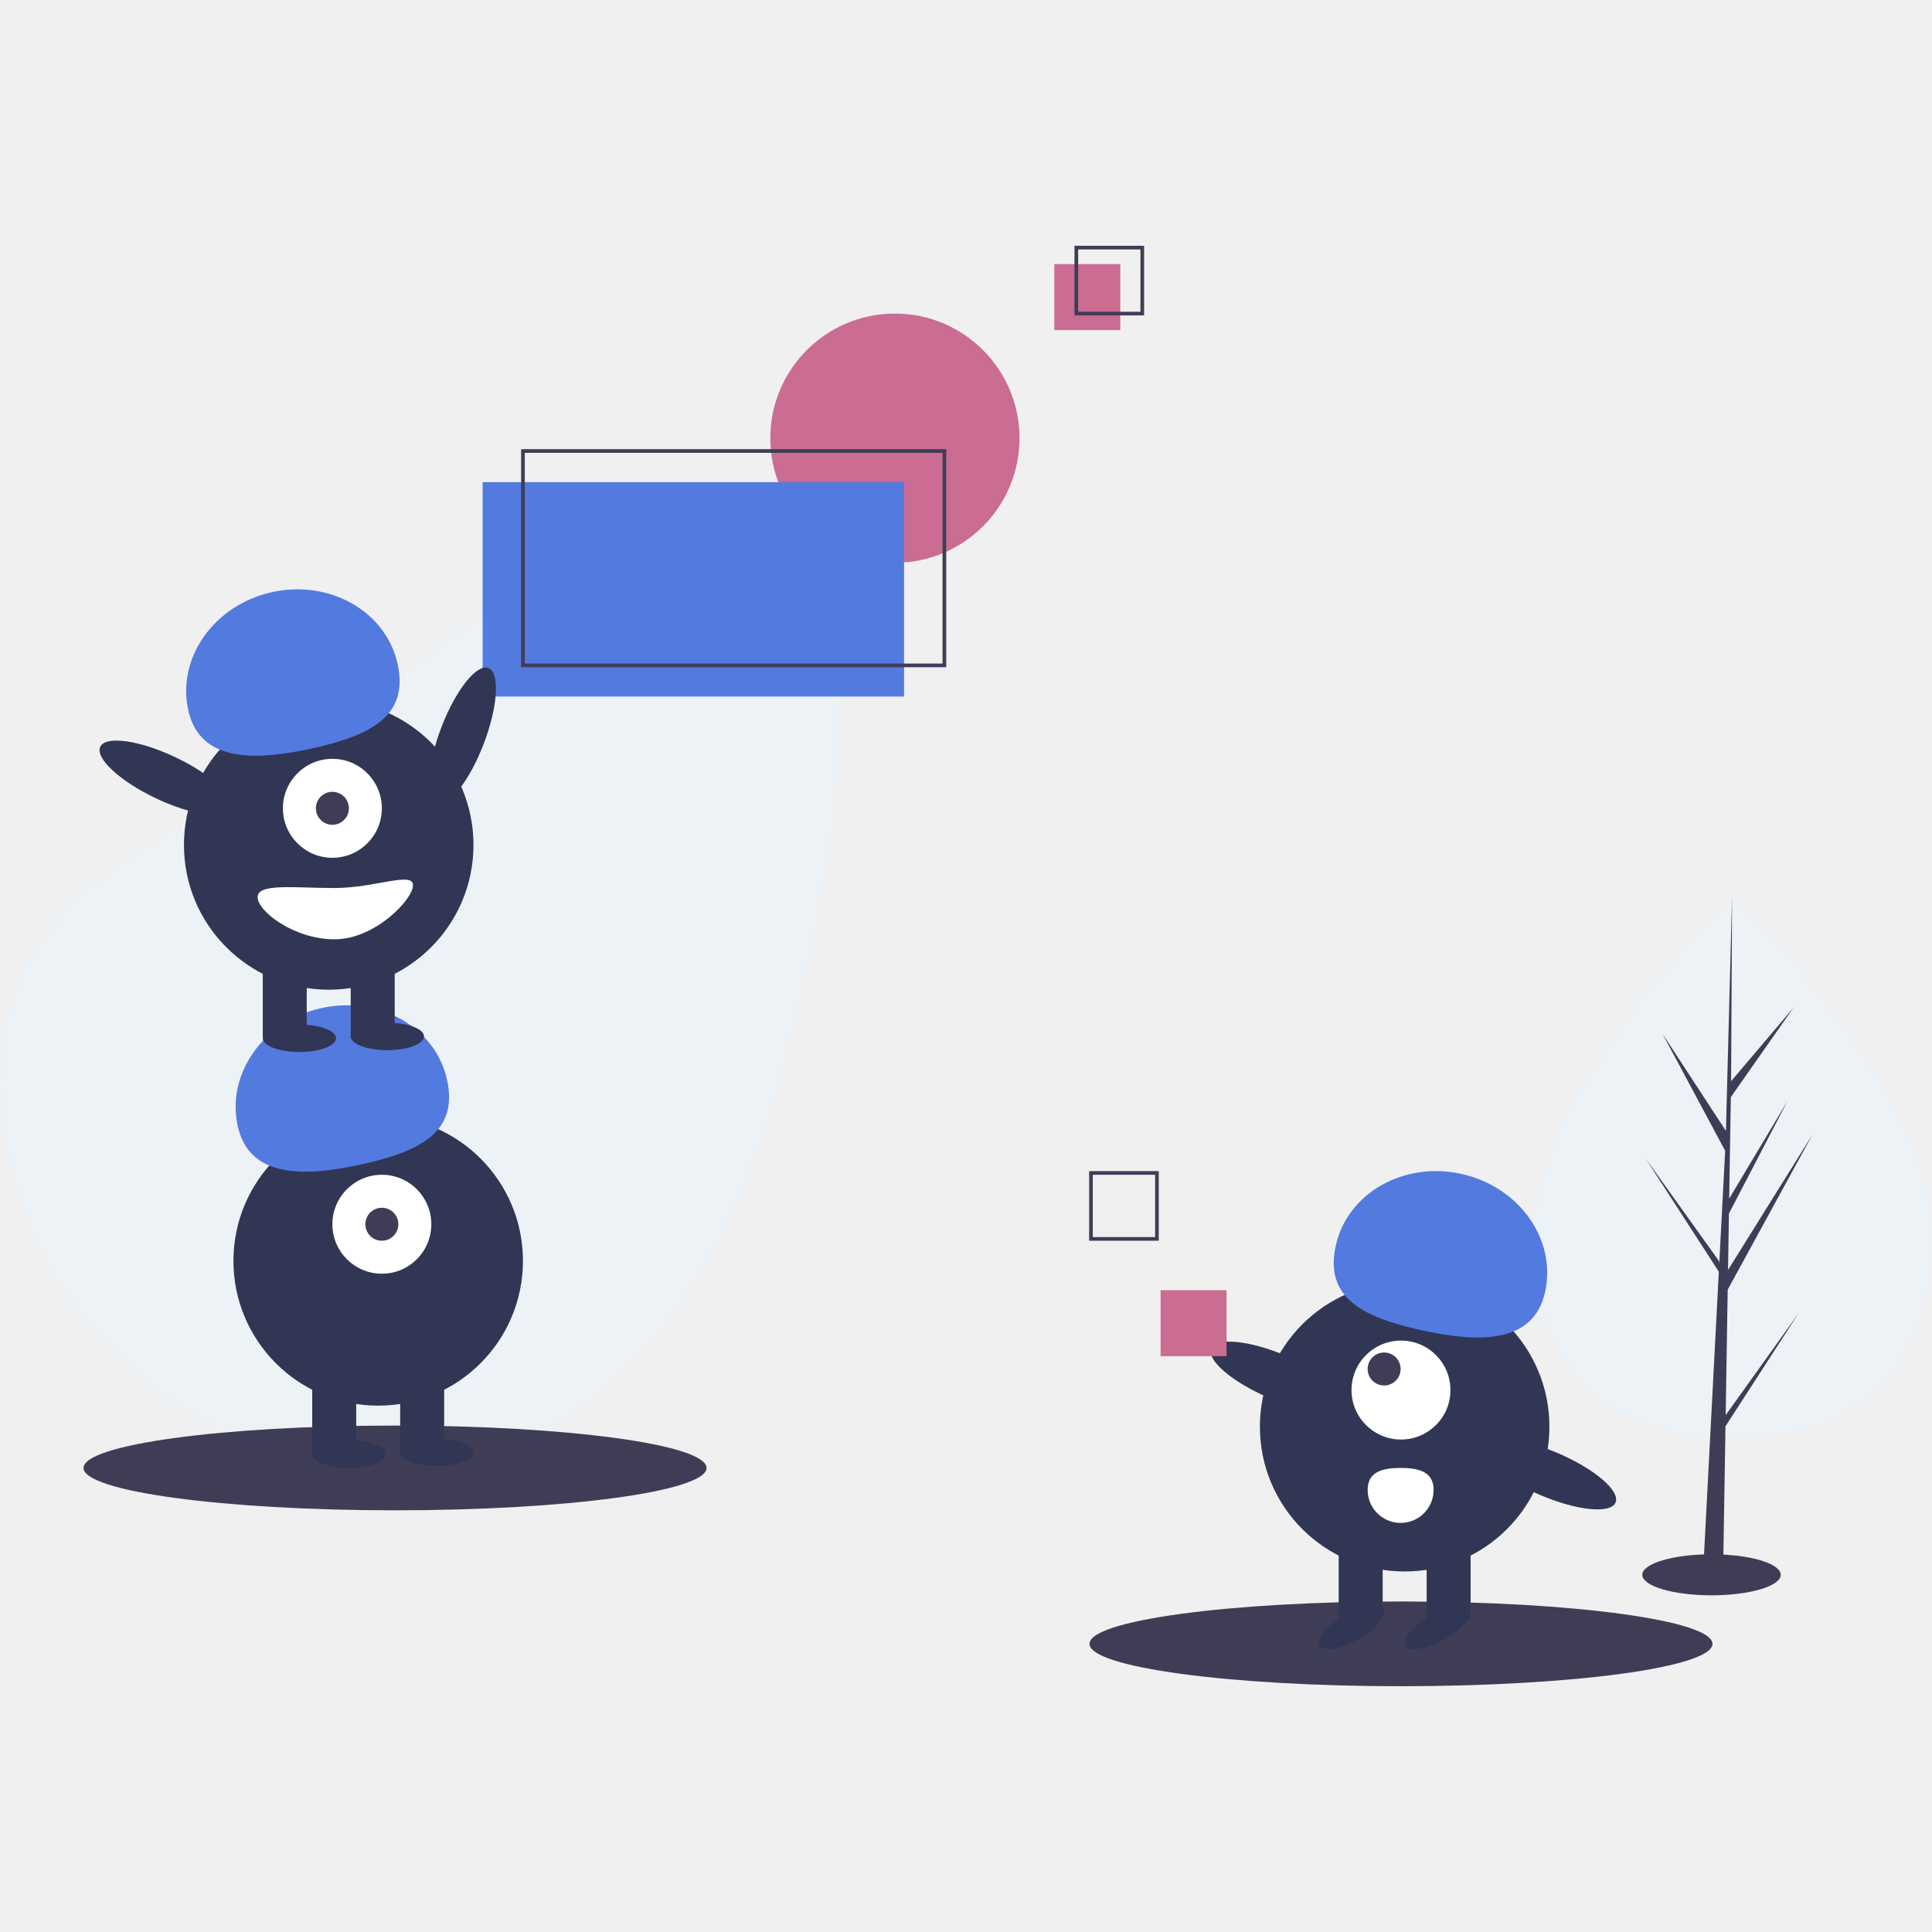
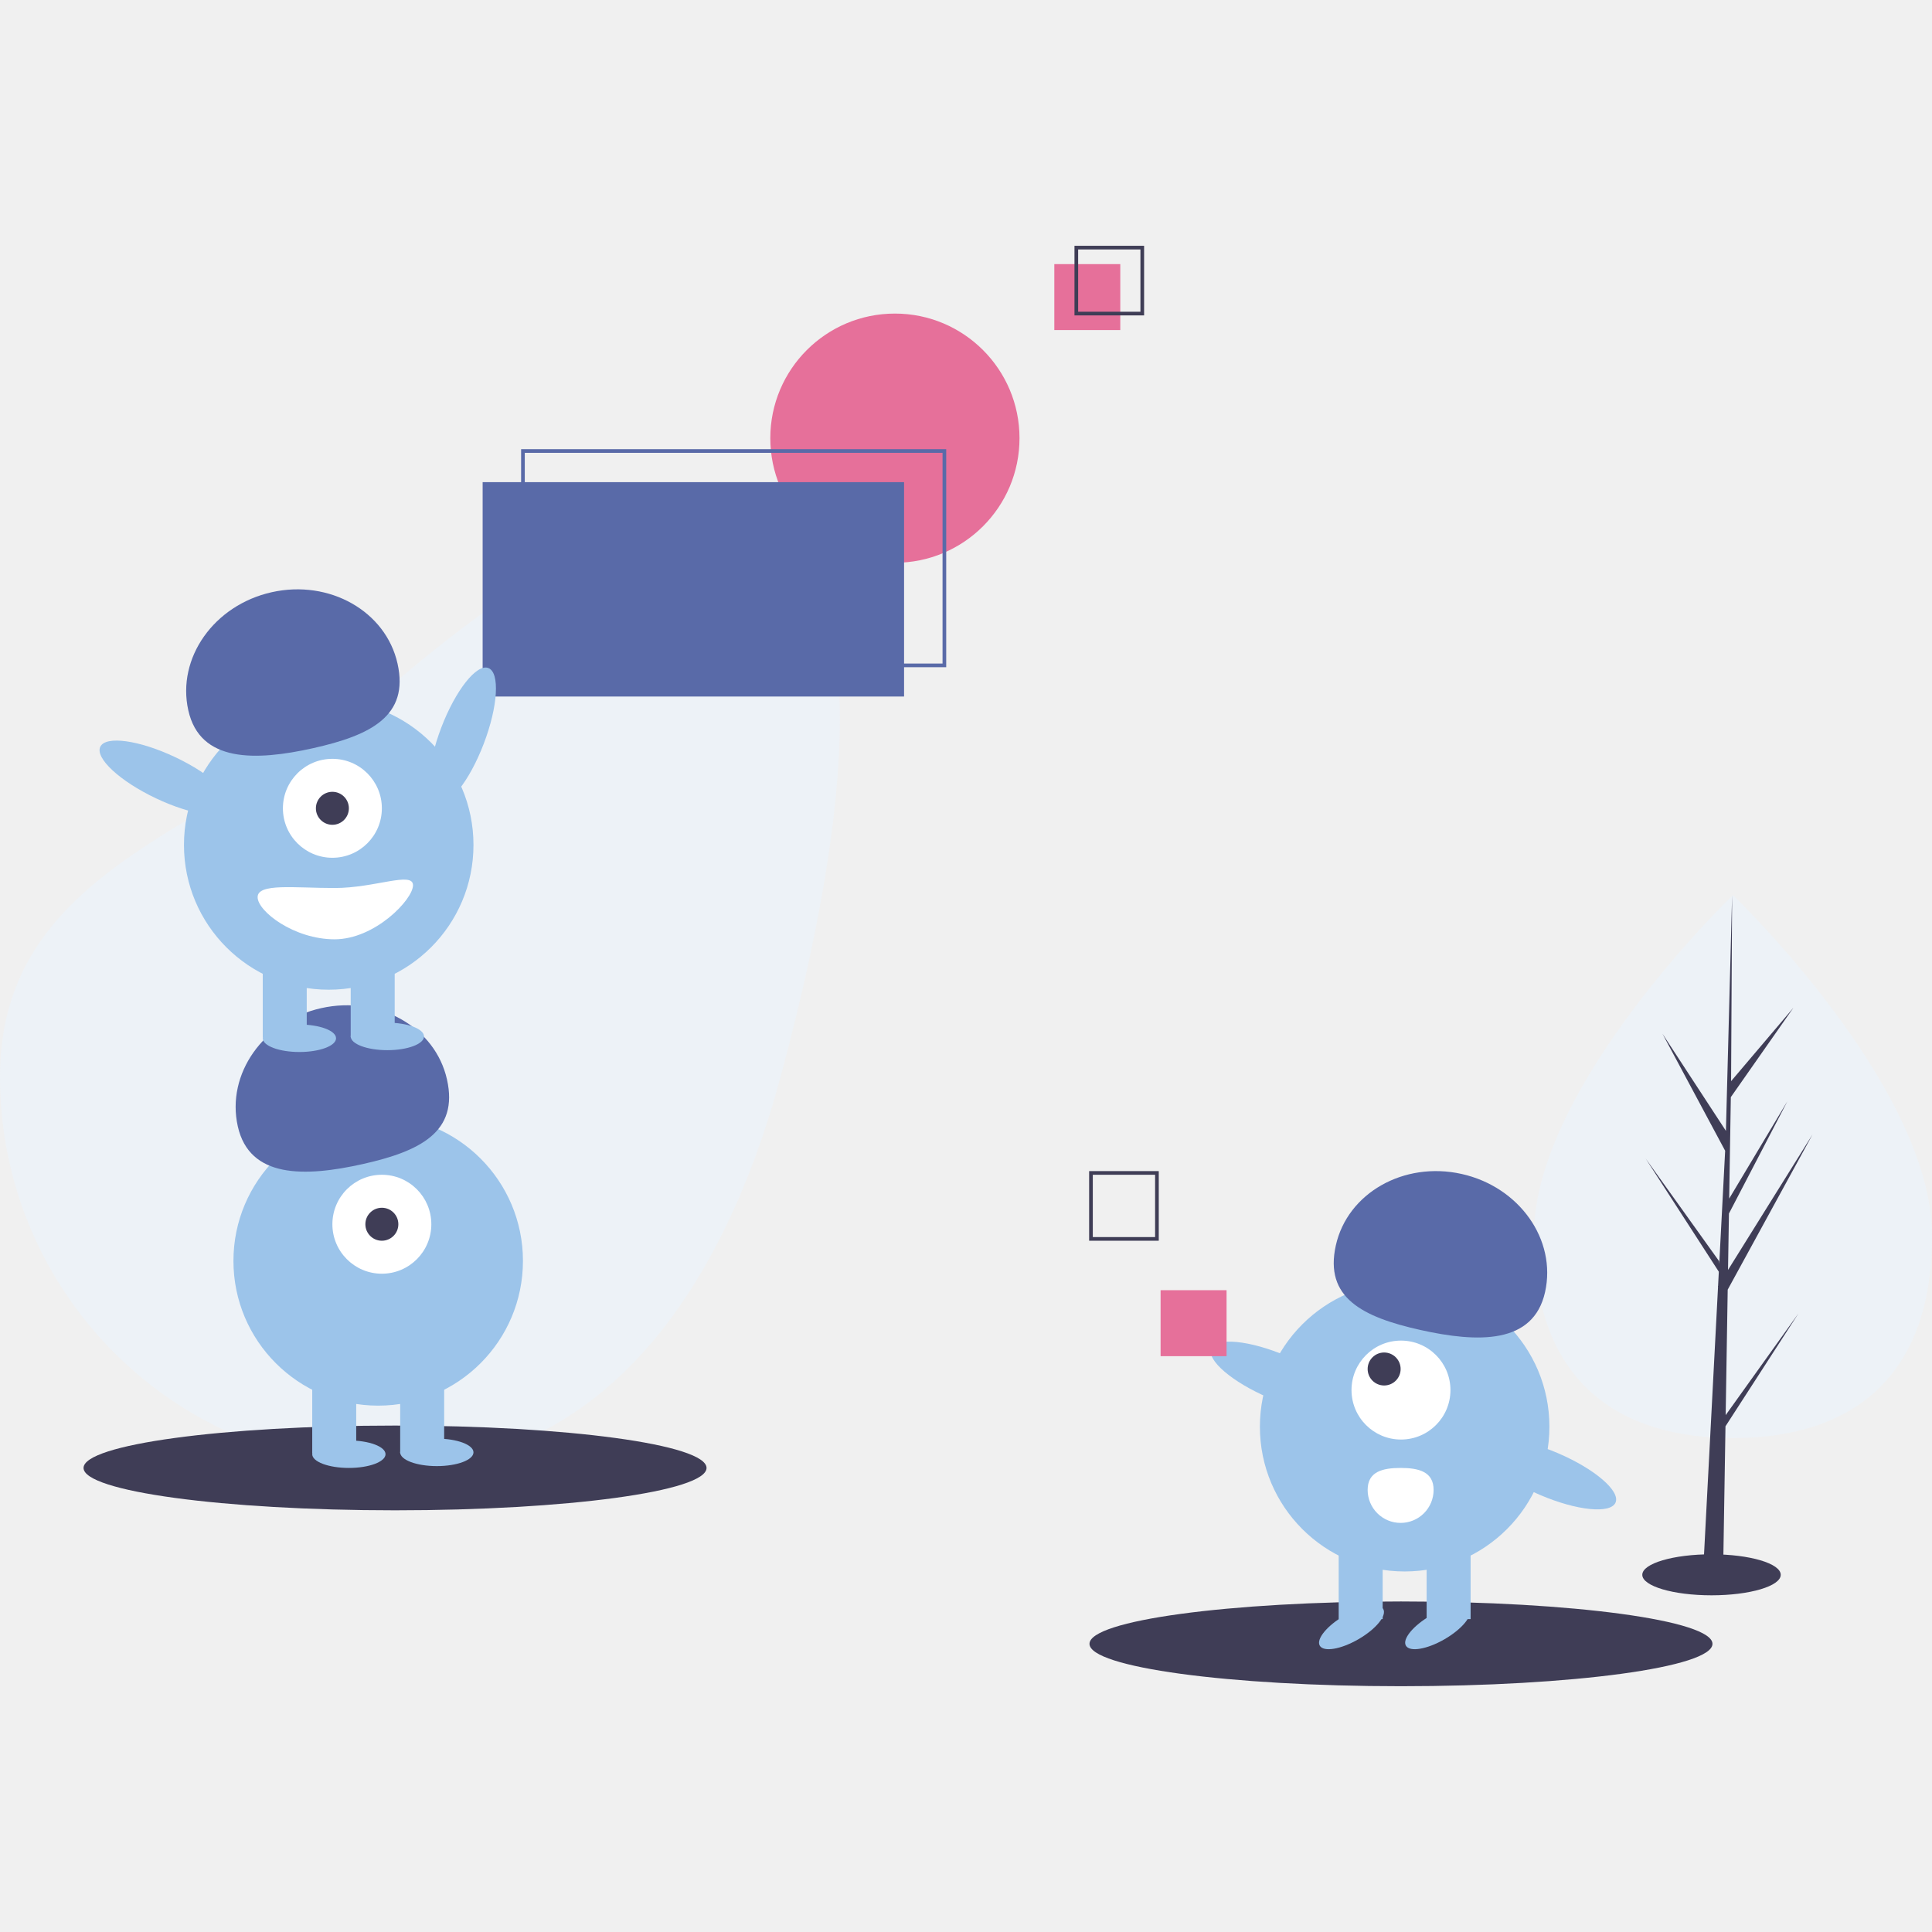
- <svg xmlns="http://www.w3.org/2000/svg" id="a9d5c6ed-9ea4-42a3-ab78-5bac3f9dde90" data-name="Layer 1" width="300" height="300" viewBox="0 0 1054.402 786.127">
-   <path d="M498.799,510c-30.595,113.588-95.363,213-213,213s-213-95.363-213-213,123.99-136.088,213-213C466.553,140.814,593.81,157.253,498.799,510Z" transform="translate(-72.79886 -56.4364)" fill="#edf2f7" />
-   <circle cx="488.402" cy="105" r="68" fill="#cb6c92" />
-   <rect x="575.402" y="10" width="36" height="36" fill="#cb6c92" />
-   <ellipse cx="215.598" cy="667" rx="170" ry="23.127" fill="#3f3d56" />
-   <rect x="263.402" y="129" width="230" height="117" fill="#537adf" />
-   <circle cx="206.402" cy="554" r="79" fill="#313654" />
-   <rect x="170.402" y="616" width="24" height="43" fill="#313654" />
-   <rect x="218.402" y="616" width="24" height="43" fill="#313654" />
-   <ellipse cx="190.402" cy="659.5" rx="20" ry="7.5" fill="#313654" />
-   <ellipse cx="238.402" cy="658.5" rx="20" ry="7.5" fill="#313654" />
-   <circle cx="208.402" cy="534" r="27" fill="#fff" />
-   <circle cx="208.402" cy="534" r="9" fill="#3f3d56" />
-   <path d="M202.568,536.969c-6.379-28.568,14.012-57.434,45.544-64.475s62.265,10.41,68.644,38.978-14.519,39.104-46.051,46.145S208.947,565.536,202.568,536.969Z" transform="translate(-72.79886 -56.4364)" fill="#537adf" />
-   <circle cx="179.402" cy="327" r="79" fill="#313654" />
-   <rect x="143.402" y="389" width="24" height="43" fill="#313654" />
-   <rect x="191.402" y="389" width="24" height="43" fill="#313654" />
-   <ellipse cx="163.402" cy="432.5" rx="20" ry="7.5" fill="#313654" />
-   <ellipse cx="211.402" cy="431.5" rx="20" ry="7.5" fill="#313654" />
-   <circle cx="181.402" cy="307" r="27" fill="#fff" />
-   <circle cx="181.402" cy="307" r="9" fill="#3f3d56" />
-   <path d="M175.568,309.969c-6.379-28.568,14.012-57.434,45.544-64.475s62.265,10.41,68.644,38.978-14.519,39.104-46.051,46.145S181.947,338.536,175.568,309.969Z" transform="translate(-72.79886 -56.4364)" fill="#537adf" />
-   <ellipse cx="325.221" cy="323.78" rx="39.5" ry="12.4" transform="translate(-166.132 455.5315) rotate(-69.08217)" fill="#313654" />
-   <ellipse cx="163.221" cy="346.78" rx="12.4" ry="39.5" transform="translate(-292.8484 289.2128) rotate(-64.62574)" fill="#313654" />
-   <path d="M213.397,411.936c0,7.732,19.909,23,42,23s42.805-21.768,42.805-29.5-20.713,1.5-42.805,1.5S213.397,404.204,213.397,411.936Z" transform="translate(-72.79886 -56.4364)" fill="#fff" />
-   <rect x="285.402" y="112" width="230" height="117" fill="none" stroke="#3f3d56" stroke-miterlimit="10" stroke-width="2" />
-   <rect x="587.402" y="1" width="36" height="36" fill="none" stroke="#3f3d56" stroke-miterlimit="10" stroke-width="2" />
-   <path d="M1127.201,596.733c0,81.828-48.645,110.399-108.652,110.399s-108.652-28.571-108.652-110.399,108.652-185.925,108.652-185.925S1127.201,514.906,1127.201,596.733Z" transform="translate(-72.79886 -56.4364)" fill="#edf2f7" />
-   <polygon points="941.792 638.179 942.905 569.696 989.215 484.974 943.079 558.954 943.58 528.161 975.496 466.865 943.712 520.012 943.712 520.013 944.612 464.631 978.789 415.832 944.753 455.922 945.315 354.372 941.783 488.806 942.073 483.26 907.325 430.072 941.516 493.906 938.278 555.758 938.182 554.116 898.123 498.144 938.06 559.916 937.655 567.651 937.583 567.767 937.616 568.402 929.402 725.325 940.377 725.325 941.693 644.272 981.533 582.651 941.792 638.179" fill="#3f3d56" />
-   <ellipse cx="934.07" cy="725.322" rx="37.779" ry="11.194" fill="#3f3d56" />
-   <ellipse cx="764.598" cy="763" rx="170" ry="23.127" fill="#3f3d56" />
-   <circle cx="766.598" cy="644.5" r="79" fill="#313654" />
-   <rect x="851.397" y="762.936" width="24" height="43" transform="translate(1653.994 1512.436) rotate(-180)" fill="#313654" />
-   <rect x="803.397" y="762.936" width="24" height="43" transform="translate(1557.994 1512.436) rotate(-180)" fill="#313654" />
-   <ellipse cx="810.397" cy="810.436" rx="20" ry="7.5" transform="translate(-369.4445 457.3398) rotate(-30)" fill="#313654" />
-   <ellipse cx="857.397" cy="810.436" rx="20" ry="7.5" transform="translate(-363.1477 480.8398) rotate(-30)" fill="#313654" />
-   <circle cx="764.598" cy="624.5" r="27" fill="#fff" />
-   <circle cx="755.402" cy="613" r="9" fill="#3f3d56" />
-   <path d="M916.029,627.469c6.379-28.568-14.012-57.434-45.544-64.475s-62.265,10.41-68.644,38.978,14.519,39.104,46.051,46.145S909.65,656.036,916.029,627.469Z" transform="translate(-72.79886 -56.4364)" fill="#537adf" />
-   <ellipse cx="770.181" cy="673.78" rx="12.4" ry="39.5" transform="translate(-225.0964 1060.279) rotate(-66.82884)" fill="#313654" />
-   <ellipse cx="918.181" cy="726.78" rx="12.4" ry="39.5" transform="translate(-184.056 1228.486) rotate(-66.82884)" fill="#313654" />
-   <rect x="633.402" y="570" width="36" height="36" fill="#cb6c92" />
-   <rect x="595.402" y="506" width="36" height="36" fill="none" stroke="#3f3d56" stroke-miterlimit="10" stroke-width="2" />
-   <path d="M855.201,735.436a18,18,0,0,1-36,0c0-9.941,8.059-12,18-12S855.201,725.495,855.201,735.436Z" transform="translate(-72.79886 -56.4364)" fill="#fff" />
+ <svg xmlns="http://www.w3.org/2000/svg" width="300" height="300" viewBox="0 0 300 300" fill="none">
+   <g clip-path="url(#clip0)">
+     <path d="M121.206 167.214C112.501 199.532 94.073 227.817 60.603 227.817C27.133 227.817 0 200.684 0 167.214C0 133.743 35.278 128.494 60.603 106.61C112.031 62.172 148.239 66.85 121.206 167.214Z" fill="#EDF2F7" />
+     <path d="M138.961 87.387C149.646 87.387 158.308 78.725 158.308 68.04C158.308 57.354 149.646 48.692 138.961 48.692C128.276 48.692 119.613 57.354 119.613 68.04C119.613 78.725 128.276 87.387 138.961 87.387Z" fill="#E6709A" />
+     <path d="M173.957 41.01H163.714V51.253H173.957V41.01Z" fill="#E6709A" />
+     <path d="M61.342 234.521C88.055 234.521 109.711 231.575 109.711 227.941C109.711 224.307 88.055 221.361 61.342 221.361C34.629 221.361 12.973 224.307 12.973 227.941C12.973 231.575 34.629 234.521 61.342 234.521Z" fill="#3F3D56" />
+     <path d="M140.383 74.868H74.944V108.157H140.383V74.868Z" fill="#596AA8" />
+     <path d="M58.726 218.267C71.14 218.267 81.203 208.204 81.203 195.79C81.203 183.376 71.14 173.313 58.726 173.313C46.312 173.313 36.249 183.376 36.249 195.79C36.249 208.204 46.312 218.267 58.726 218.267Z" fill="#9CC4EA" />
+     <path d="M55.312 213.43H48.483V225.665H55.312V213.43Z" fill="#9CC4EA" />
+     <path d="M68.969 213.43H62.14V225.665H68.969V213.43Z" fill="#9CC4EA" />
+     <path d="M54.173 227.941C57.316 227.941 59.864 226.985 59.864 225.807C59.864 224.628 57.316 223.673 54.173 223.673C51.031 223.673 48.483 224.628 48.483 225.807C48.483 226.985 51.031 227.941 54.173 227.941Z" fill="#9CC4EA" />
+     <path d="M67.831 227.656C70.973 227.656 73.521 226.701 73.521 225.522C73.521 224.344 70.973 223.388 67.831 223.388C64.688 223.388 62.14 224.344 62.14 225.522C62.14 226.701 64.688 227.656 67.831 227.656Z" fill="#9CC4EA" />
+     <path d="M59.295 197.781C63.538 197.781 66.977 194.342 66.977 190.099C66.977 185.857 63.538 182.417 59.295 182.417C55.052 182.417 51.613 185.857 51.613 190.099C51.613 194.342 55.052 197.781 59.295 197.781Z" fill="white" />
+     <path d="M59.295 192.66C60.709 192.66 61.856 191.514 61.856 190.099C61.856 188.685 60.709 187.539 59.295 187.539C57.881 187.539 56.734 188.685 56.734 190.099C56.734 191.514 57.881 192.66 59.295 192.66Z" fill="#3F3D56" />
+     <path d="M36.922 174.887C35.107 166.759 40.909 158.546 49.88 156.542C58.852 154.539 67.596 159.504 69.411 167.632C71.226 175.76 65.28 178.758 56.309 180.761C47.337 182.765 38.737 183.015 36.922 174.887Z" fill="#596AA8" />
+     <path d="M51.044 153.681C63.458 153.681 73.521 143.617 73.521 131.203C73.521 118.79 63.458 108.726 51.044 108.726C38.63 108.726 28.567 118.79 28.567 131.203C28.567 143.617 38.63 153.681 51.044 153.681Z" fill="#9CC4EA" />
+     <path d="M47.63 148.844H40.801V161.078H47.63V148.844Z" fill="#9CC4EA" />
+     <path d="M61.287 148.844H54.458V161.078H61.287V148.844Z" fill="#9CC4EA" />
+     <path d="M46.491 163.354C49.634 163.354 52.182 162.399 52.182 161.221C52.182 160.042 49.634 159.087 46.491 159.087C43.349 159.087 40.801 160.042 40.801 161.221C40.801 162.399 43.349 163.354 46.491 163.354Z" fill="#9CC4EA" />
+     <path d="M60.148 163.07C63.291 163.07 65.839 162.114 65.839 160.936C65.839 159.757 63.291 158.802 60.148 158.802C57.006 158.802 54.458 159.757 54.458 160.936C54.458 162.114 57.006 163.07 60.148 163.07Z" fill="#9CC4EA" />
+     <path d="M51.613 133.195C55.855 133.195 59.295 129.756 59.295 125.513C59.295 121.27 55.855 117.831 51.613 117.831C47.37 117.831 43.931 121.27 43.931 125.513C43.931 129.756 47.37 133.195 51.613 133.195Z" fill="white" />
+     <path d="M51.613 128.074C53.027 128.074 54.173 126.927 54.173 125.513C54.173 124.099 53.027 122.952 51.613 122.952C50.199 122.952 49.052 124.099 49.052 125.513C49.052 126.927 50.199 128.074 51.613 128.074Z" fill="#3F3D56" />
+     <path d="M29.24 110.3C27.425 102.172 33.227 93.959 42.198 91.956C51.17 89.953 59.914 94.918 61.729 103.046C63.544 111.174 57.598 114.172 48.627 116.175C39.655 118.178 31.055 118.428 29.24 110.3Z" fill="#596AA8" />
+     <path d="M75.115 115.49C77.331 109.692 77.652 104.428 75.832 103.732C74.012 103.036 70.74 107.173 68.524 112.97C66.308 118.768 65.987 124.032 67.807 124.728C69.627 125.424 72.899 121.287 75.115 115.49Z" fill="#9CC4EA" />
+     <path d="M35.881 125.59C36.716 123.829 32.847 120.246 27.239 117.586C21.631 114.926 16.408 114.197 15.573 115.958C14.738 117.718 18.607 121.302 24.215 123.962C29.823 126.622 35.046 127.351 35.881 125.59Z" fill="#9CC4EA" />
+     <path d="M40.003 139.312C40.003 141.512 45.667 145.856 51.953 145.856C58.238 145.856 64.132 139.663 64.132 137.463C64.132 135.263 58.238 137.89 51.953 137.89C45.667 137.89 40.003 137.112 40.003 139.312Z" fill="white" />
+     <path d="M146.643 70.031H81.203V103.32H146.643V70.031Z" stroke="#596AA8" stroke-width="0.569" stroke-miterlimit="10" />
+     <path d="M177.371 38.45H167.129V48.692H177.371V38.45Z" stroke="#3F3D56" stroke-width="0.569" stroke-miterlimit="10" />
+     <path d="M300 191.891C300 215.173 286.159 223.302 269.086 223.302C252.013 223.302 238.172 215.173 238.172 191.891C238.172 168.609 269.086 138.991 269.086 138.991C269.086 138.991 300 168.609 300 191.891Z" fill="#EDF2F7" />
+     <path d="M267.96 219.741L268.277 200.256L281.453 176.15L268.326 197.199L268.469 188.438L277.549 170.998L268.506 186.12V186.12L268.762 170.362L278.486 156.478L268.802 167.885L268.962 138.991L267.957 177.241L268.04 175.663L258.153 160.53L267.881 178.692L266.96 196.29L266.933 195.823L255.535 179.898L266.898 197.473L266.783 199.674L266.762 199.707L266.772 199.888L264.435 244.535H267.557L267.932 221.474L279.267 203.942L267.96 219.741Z" fill="#3F3D56" />
+     <path d="M265.763 247.719C271.699 247.719 276.512 246.294 276.512 244.535C276.512 242.776 271.699 241.35 265.763 241.35C259.826 241.35 255.014 242.776 255.014 244.535C255.014 246.294 259.826 247.719 265.763 247.719Z" fill="#3F3D56" />
+     <path d="M217.544 261.835C244.258 261.835 265.913 258.889 265.913 255.255C265.913 251.621 244.258 248.675 217.544 248.675C190.831 248.675 169.176 251.621 169.176 255.255C169.176 258.889 190.831 261.835 217.544 261.835Z" fill="#3F3D56" />
+     <path d="M218.113 244.016C230.527 244.016 240.591 233.953 240.591 221.539C240.591 209.125 230.527 199.062 218.113 199.062C205.7 199.062 195.636 209.125 195.636 221.539C195.636 233.953 205.7 244.016 218.113 244.016Z" fill="#9CC4EA" />
+     <path d="M221.528 251.414H228.356V239.179H221.528V251.414Z" fill="#9CC4EA" />
+     <path d="M207.871 251.414H214.699V239.179H207.871V251.414Z" fill="#9CC4EA" />
+     <path d="M210.929 254.542C213.651 252.971 215.38 250.87 214.79 249.849C214.201 248.828 211.517 249.275 208.795 250.846C206.074 252.417 204.345 254.519 204.934 255.539C205.524 256.56 208.208 256.114 210.929 254.542Z" fill="#9CC4EA" />
+     <path d="M224.302 254.542C227.023 252.971 228.752 250.87 228.163 249.849C227.574 248.828 224.89 249.275 222.168 250.846C219.446 252.417 217.718 254.519 218.307 255.539C218.896 256.56 221.58 256.114 224.302 254.542Z" fill="#9CC4EA" />
+     <path d="M217.544 223.531C221.787 223.531 225.226 220.091 225.226 215.849C225.226 211.606 221.787 208.167 217.544 208.167C213.302 208.167 209.862 211.606 209.862 215.849C209.862 220.091 213.302 223.531 217.544 223.531Z" fill="white" />
+     <path d="M214.928 215.137C216.342 215.137 217.489 213.991 217.489 212.577C217.489 211.162 216.342 210.016 214.928 210.016C213.514 210.016 212.367 211.162 212.367 212.577C212.367 213.991 213.514 215.137 214.928 215.137Z" fill="#3F3D56" />
+     <path d="M239.917 200.636C241.732 192.508 235.93 184.295 226.959 182.291C217.987 180.288 209.243 185.253 207.428 193.381C205.613 201.509 211.559 204.507 220.531 206.511C229.502 208.514 238.102 208.764 239.917 200.636Z" fill="#596AA8" />
+     <path d="M208.752 218.235C209.519 216.443 205.515 213.011 199.808 210.569C194.102 208.127 188.855 207.599 188.088 209.39C187.322 211.182 191.326 214.614 197.032 217.056C202.738 219.498 207.986 220.026 208.752 218.235Z" fill="#9CC4EA" />
+     <path d="M250.861 233.314C251.628 231.523 247.624 228.091 241.918 225.649C236.211 223.206 230.964 222.679 230.197 224.47C229.431 226.261 233.435 229.693 239.141 232.136C244.847 234.578 250.095 235.106 250.861 233.314Z" fill="#9CC4EA" />
+     <path d="M190.459 200.342H180.216V210.585H190.459V200.342Z" fill="#E6709A" />
+     <path d="M179.647 182.133H169.405V192.376H179.647V182.133Z" stroke="#3F3D56" stroke-width="0.569" stroke-miterlimit="10" />
+     <path d="M222.61 231.355C222.61 232.713 222.071 234.016 221.11 234.976C220.15 235.937 218.847 236.476 217.489 236.476C216.131 236.476 214.828 235.937 213.867 234.976C212.907 234.016 212.367 232.713 212.367 231.355C212.367 228.527 214.66 227.941 217.489 227.941C220.317 227.941 222.61 228.527 222.61 231.355Z" fill="white" />
+   </g>
+   <defs>
+     <clipPath id="clip0">
+       <rect width="300" height="300" fill="white" />
+     </clipPath>
+   </defs>
</svg>
